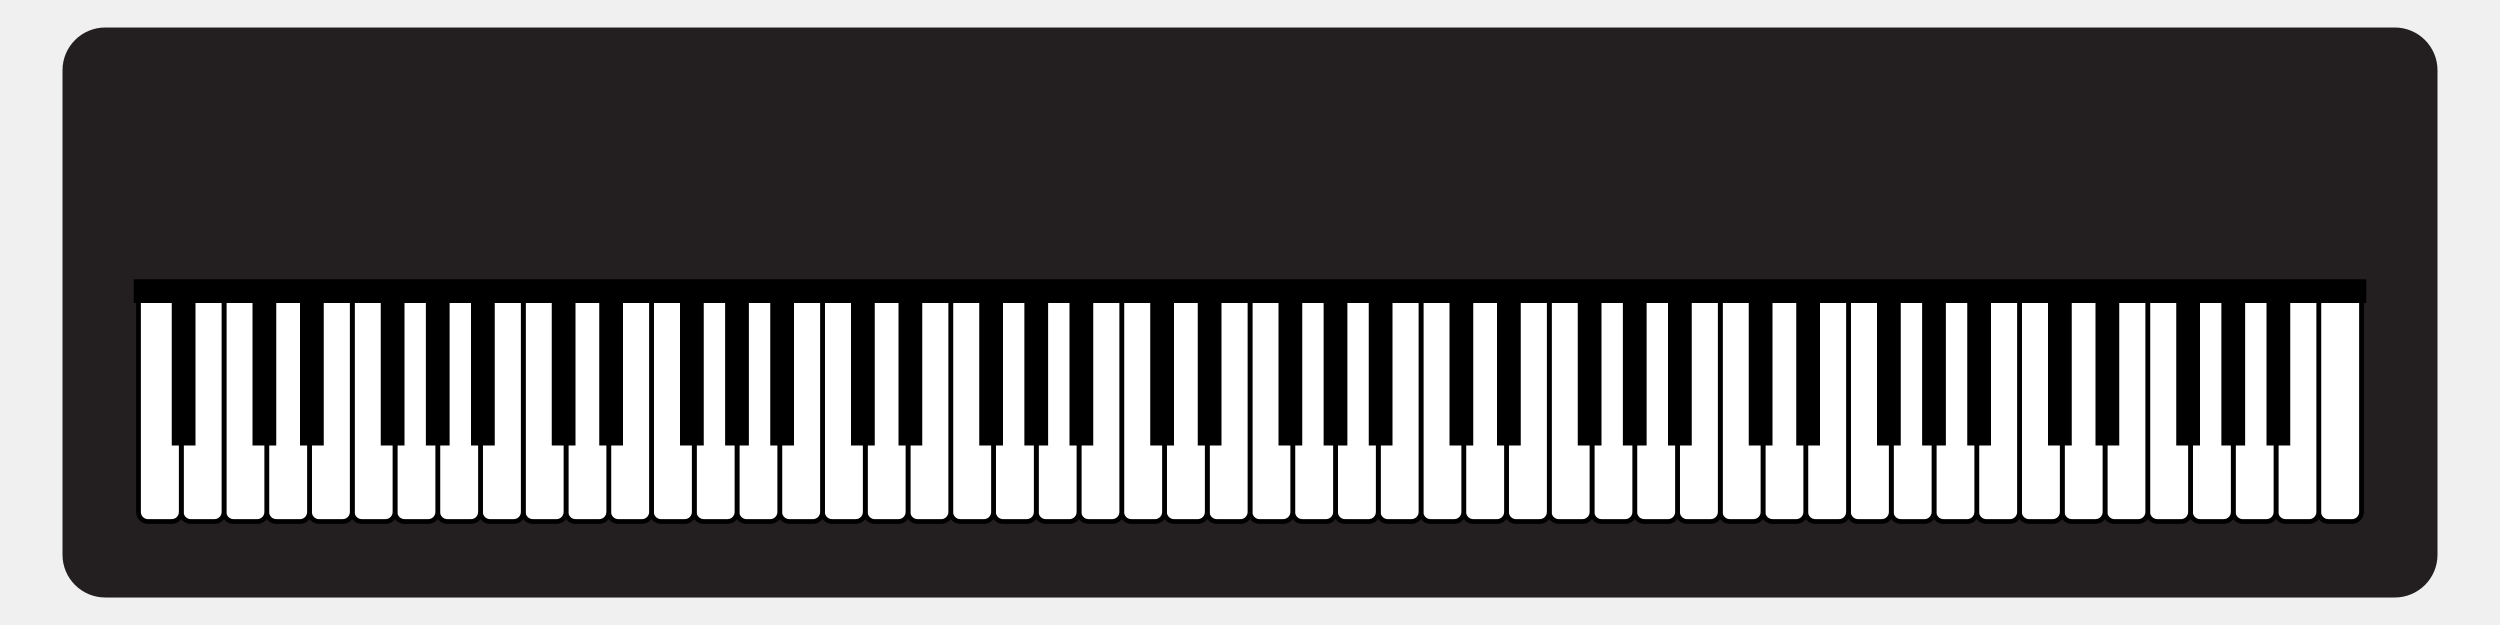
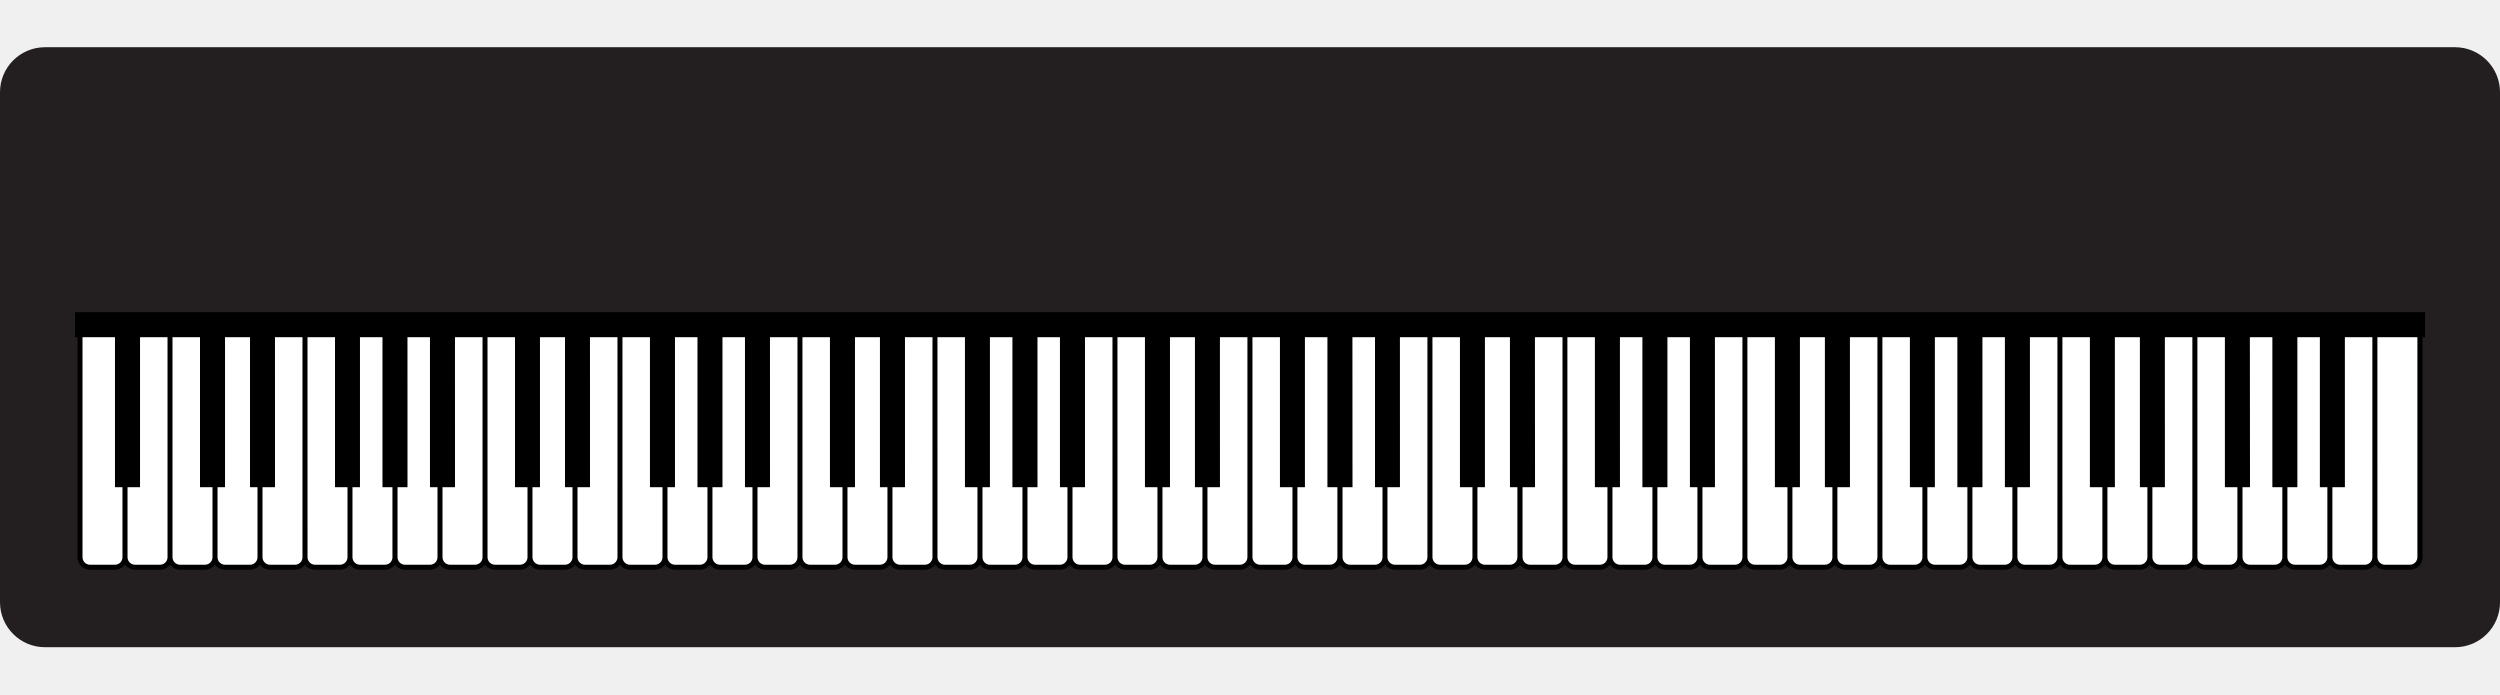
- <svg xmlns="http://www.w3.org/2000/svg" xml:space="preserve" width="100" height="25" version="1.0">
-   <path fill="#231f20" d="M2.5 22.19c0 .944.766 1.71 1.71 1.71h91.58a1.71 1.71 0 0 0 1.71-1.71V2.81a1.71 1.71 0 0 0-1.71-1.71H4.21A1.71 1.71 0 0 0 2.5 2.81Z" />
-   <path fill="#fff" d="M92.75 20.48c0 .209.171.38.38.38h.95c.209 0 .38-.171.38-.38v-8.74a.38.38 0 0 0-.38-.38h-.95a.38.38 0 0 0-.38.38z" />
-   <path fill="none" stroke="#000" stroke-width=".19" d="M92.75 20.48c0 .209.171.38.38.38h.95c.209 0 .38-.171.38-.38v-8.74a.38.38 0 0 0-.38-.38h-.95a.38.38 0 0 0-.38.38z" />
-   <path fill="#fff" d="M91.04 20.48c0 .209.171.38.38.38h.95c.209 0 .38-.171.38-.38v-8.74a.38.38 0 0 0-.38-.38h-.95a.38.38 0 0 0-.38.38z" />
-   <path fill="none" stroke="#000" stroke-width=".19" d="M91.04 20.48c0 .209.171.38.38.38h.95c.209 0 .38-.171.38-.38v-8.74a.38.38 0 0 0-.38-.38h-.95a.38.38 0 0 0-.38.38z" />
-   <path fill="#fff" d="M89.33 20.48c0 .209.171.38.38.38h.95c.209 0 .38-.171.38-.38v-8.74a.38.38 0 0 0-.38-.38h-.95a.38.38 0 0 0-.38.38z" />
-   <path fill="none" stroke="#000" stroke-width=".19" d="M89.33 20.48c0 .209.171.38.38.38h.95c.209 0 .38-.171.38-.38v-8.74a.38.38 0 0 0-.38-.38h-.95a.38.38 0 0 0-.38.38z" />
-   <path fill="#fff" d="M87.62 20.48c0 .209.171.38.38.38h.95c.209 0 .38-.171.38-.38v-8.74a.38.38 0 0 0-.38-.38H88a.38.38 0 0 0-.38.38z" />
-   <path fill="none" stroke="#000" stroke-width=".19" d="M87.62 20.48c0 .209.171.38.38.38h.95c.209 0 .38-.171.38-.38v-8.74a.38.38 0 0 0-.38-.38H88a.38.38 0 0 0-.38.38z" />
-   <path fill="#fff" d="M85.91 20.48c0 .209.171.38.38.38h.95c.209 0 .38-.171.38-.38v-8.74a.38.38 0 0 0-.38-.38h-.95a.38.38 0 0 0-.38.38z" />
-   <path fill="none" stroke="#000" stroke-width=".19" d="M85.91 20.48c0 .209.171.38.38.38h.95c.209 0 .38-.171.38-.38v-8.74a.38.38 0 0 0-.38-.38h-.95a.38.38 0 0 0-.38.38z" />
-   <path fill="#fff" d="M84.2 20.48c0 .209.171.38.38.38h.95c.209 0 .38-.171.38-.38v-8.74a.38.38 0 0 0-.38-.38h-.95a.38.38 0 0 0-.38.38z" />
-   <path fill="none" stroke="#000" stroke-width=".19" d="M84.2 20.48c0 .209.171.38.38.38h.95c.209 0 .38-.171.38-.38v-8.74a.38.38 0 0 0-.38-.38h-.95a.38.38 0 0 0-.38.38z" />
-   <path fill="#fff" d="M82.49 20.48c0 .209.171.38.38.38h.95c.209 0 .38-.171.38-.38v-8.74a.38.38 0 0 0-.38-.38h-.95a.38.38 0 0 0-.38.38z" />
-   <path fill="none" stroke="#000" stroke-width=".19" d="M82.49 20.48c0 .209.171.38.38.38h.95c.209 0 .38-.171.38-.38v-8.74a.38.38 0 0 0-.38-.38h-.95a.38.38 0 0 0-.38.38z" />
-   <path fill="#fff" d="M80.78 20.48c0 .209.171.38.38.38h.95c.209 0 .38-.171.38-.38v-8.74a.38.38 0 0 0-.38-.38h-.95a.38.38 0 0 0-.38.38z" />
-   <path fill="none" stroke="#000" stroke-width=".19" d="M80.78 20.48c0 .209.171.38.38.38h.95c.209 0 .38-.171.38-.38v-8.74a.38.38 0 0 0-.38-.38h-.95a.38.38 0 0 0-.38.38z" />
-   <path fill="#fff" d="M79.07 20.48c0 .209.171.38.38.38h.95c.209 0 .38-.171.38-.38v-8.74a.38.38 0 0 0-.38-.38h-.95a.38.38 0 0 0-.38.38z" />
-   <path fill="none" stroke="#000" stroke-width=".19" d="M79.07 20.48c0 .209.171.38.38.38h.95c.209 0 .38-.171.38-.38v-8.74a.38.38 0 0 0-.38-.38h-.95a.38.38 0 0 0-.38.38z" />
-   <path fill="#fff" d="M77.36 20.48c0 .209.171.38.38.38h.95c.209 0 .38-.171.38-.38v-8.74a.38.38 0 0 0-.38-.38h-.95a.38.38 0 0 0-.38.38z" />
-   <path fill="none" stroke="#000" stroke-width=".19" d="M77.36 20.48c0 .209.171.38.38.38h.95c.209 0 .38-.171.38-.38v-8.74a.38.38 0 0 0-.38-.38h-.95a.38.38 0 0 0-.38.38z" />
-   <path fill="#fff" d="M75.65 20.48c0 .209.171.38.38.38h.95c.209 0 .38-.171.38-.38v-8.74a.38.38 0 0 0-.38-.38h-.95a.38.38 0 0 0-.38.38z" />
-   <path fill="none" stroke="#000" stroke-width=".19" d="M75.65 20.48c0 .209.171.38.38.38h.95c.209 0 .38-.171.38-.38v-8.74a.38.38 0 0 0-.38-.38h-.95a.38.38 0 0 0-.38.38z" />
-   <path fill="#fff" d="M73.94 20.48c0 .209.171.38.38.38h.95c.209 0 .38-.171.38-.38v-8.74a.38.38 0 0 0-.38-.38h-.95a.38.38 0 0 0-.38.38z" />
-   <path fill="none" stroke="#000" stroke-width=".19" d="M73.94 20.48c0 .209.171.38.38.38h.95c.209 0 .38-.171.38-.38v-8.74a.38.38 0 0 0-.38-.38h-.95a.38.38 0 0 0-.38.38z" />
-   <path fill="#fff" d="M72.23 20.48c0 .209.171.38.38.38h.95c.209 0 .38-.171.38-.38v-8.74a.38.38 0 0 0-.38-.38h-.95a.38.38 0 0 0-.38.38z" />
-   <path fill="none" stroke="#000" stroke-width=".19" d="M72.23 20.48c0 .209.171.38.38.38h.95c.209 0 .38-.171.38-.38v-8.74a.38.38 0 0 0-.38-.38h-.95a.38.38 0 0 0-.38.38z" />
-   <path fill="#fff" d="M70.52 20.48c0 .209.171.38.38.38h.95c.209 0 .38-.171.38-.38v-8.74a.38.38 0 0 0-.38-.38h-.95a.38.38 0 0 0-.38.38z" />
-   <path fill="none" stroke="#000" stroke-width=".19" d="M70.52 20.48c0 .209.171.38.38.38h.95c.209 0 .38-.171.38-.38v-8.74a.38.38 0 0 0-.38-.38h-.95a.38.38 0 0 0-.38.38z" />
-   <path fill="#fff" d="M68.81 20.48c0 .209.171.38.38.38h.95c.209 0 .38-.171.38-.38v-8.74a.38.38 0 0 0-.38-.38h-.95a.38.38 0 0 0-.38.38z" />
-   <path fill="none" stroke="#000" stroke-width=".19" d="M68.81 20.48c0 .209.171.38.38.38h.95c.209 0 .38-.171.38-.38v-8.74a.38.38 0 0 0-.38-.38h-.95a.38.38 0 0 0-.38.38z" />
-   <path fill="#fff" d="M67.1 20.48c0 .209.171.38.38.38h.95c.209 0 .38-.171.38-.38v-8.74a.38.38 0 0 0-.38-.38h-.95a.38.38 0 0 0-.38.38z" />
-   <path fill="none" stroke="#000" stroke-width=".19" d="M67.1 20.48c0 .209.171.38.38.38h.95c.209 0 .38-.171.38-.38v-8.74a.38.38 0 0 0-.38-.38h-.95a.38.38 0 0 0-.38.38z" />
-   <path fill="#fff" d="M65.39 20.48c0 .209.171.38.38.38h.95c.209 0 .38-.171.38-.38v-8.74a.38.38 0 0 0-.38-.38h-.95a.38.38 0 0 0-.38.38z" />
-   <path fill="none" stroke="#000" stroke-width=".19" d="M65.39 20.48c0 .209.171.38.38.38h.95c.209 0 .38-.171.38-.38v-8.74a.38.38 0 0 0-.38-.38h-.95a.38.38 0 0 0-.38.38z" />
-   <path fill="#fff" d="M63.68 20.48c0 .209.171.38.38.38h.95c.209 0 .38-.171.38-.38v-8.74a.38.38 0 0 0-.38-.38h-.95a.38.38 0 0 0-.38.38z" />
-   <path fill="none" stroke="#000" stroke-width=".19" d="M63.68 20.48c0 .209.171.38.38.38h.95c.209 0 .38-.171.38-.38v-8.74a.38.38 0 0 0-.38-.38h-.95a.38.38 0 0 0-.38.38z" />
-   <path fill="#fff" d="M61.97 20.48c0 .209.171.38.38.38h.95c.209 0 .38-.171.38-.38v-8.74a.38.38 0 0 0-.38-.38h-.95a.38.38 0 0 0-.38.38z" />
-   <path fill="none" stroke="#000" stroke-width=".19" d="M61.97 20.48c0 .209.171.38.38.38h.95c.209 0 .38-.171.38-.38v-8.74a.38.38 0 0 0-.38-.38h-.95a.38.38 0 0 0-.38.38z" />
-   <path fill="#fff" d="M60.26 20.48c0 .209.171.38.38.38h.95c.209 0 .38-.171.38-.38v-8.74a.38.38 0 0 0-.38-.38h-.95a.38.38 0 0 0-.38.38z" />
-   <path fill="none" stroke="#000" stroke-width=".19" d="M60.26 20.48c0 .209.171.38.38.38h.95c.209 0 .38-.171.38-.38v-8.74a.38.38 0 0 0-.38-.38h-.95a.38.38 0 0 0-.38.38z" />
-   <path fill="#fff" d="M58.55 20.48c0 .209.171.38.38.38h.95c.209 0 .38-.171.38-.38v-8.74a.38.38 0 0 0-.38-.38h-.95a.38.38 0 0 0-.38.38z" />
-   <path fill="none" stroke="#000" stroke-width=".19" d="M58.55 20.48c0 .209.171.38.38.38h.95c.209 0 .38-.171.38-.38v-8.74a.38.38 0 0 0-.38-.38h-.95a.38.38 0 0 0-.38.38z" />
-   <path fill="#fff" d="M56.84 20.48c0 .209.171.38.38.38h.95c.209 0 .38-.171.38-.38v-8.74a.38.38 0 0 0-.38-.38h-.95a.38.38 0 0 0-.38.38z" />
-   <path fill="none" stroke="#000" stroke-width=".19" d="M56.84 20.48c0 .209.171.38.38.38h.95c.209 0 .38-.171.38-.38v-8.74a.38.38 0 0 0-.38-.38h-.95a.38.38 0 0 0-.38.38z" />
-   <path fill="#fff" d="M55.13 20.48c0 .209.171.38.38.38h.95c.209 0 .38-.171.38-.38v-8.74a.38.38 0 0 0-.38-.38h-.95a.38.38 0 0 0-.38.38z" />
-   <path fill="none" stroke="#000" stroke-width=".19" d="M55.13 20.48c0 .209.171.38.38.38h.95c.209 0 .38-.171.38-.38v-8.74a.38.38 0 0 0-.38-.38h-.95a.38.38 0 0 0-.38.38z" />
-   <path fill="#fff" d="M53.42 20.48c0 .209.171.38.38.38h.95c.209 0 .38-.171.38-.38v-8.74a.38.38 0 0 0-.38-.38h-.95a.38.38 0 0 0-.38.38z" />
-   <path fill="none" stroke="#000" stroke-width=".19" d="M53.42 20.48c0 .209.171.38.38.38h.95c.209 0 .38-.171.38-.38v-8.74a.38.38 0 0 0-.38-.38h-.95a.38.38 0 0 0-.38.38z" />
-   <path fill="#fff" d="M51.71 20.48c0 .209.171.38.38.38h.95c.209 0 .38-.171.38-.38v-8.74a.38.38 0 0 0-.38-.38h-.95a.38.38 0 0 0-.38.38z" />
-   <path fill="none" stroke="#000" stroke-width=".19" d="M51.71 20.48c0 .209.171.38.38.38h.95c.209 0 .38-.171.38-.38v-8.74a.38.38 0 0 0-.38-.38h-.95a.38.38 0 0 0-.38.38z" />
-   <path fill="#fff" d="M50 20.48c0 .209.171.38.38.38h.95c.209 0 .38-.171.38-.38v-8.74a.38.38 0 0 0-.38-.38h-.95a.38.38 0 0 0-.38.38z" />
-   <path fill="none" stroke="#000" stroke-width=".19" d="M50 20.48c0 .209.171.38.38.38h.95c.209 0 .38-.171.38-.38v-8.74a.38.38 0 0 0-.38-.38h-.95a.38.38 0 0 0-.38.38z" />
-   <path fill="#fff" d="M48.29 20.48c0 .209.171.38.38.38h.95c.209 0 .38-.171.38-.38v-8.74a.38.38 0 0 0-.38-.38h-.95a.38.38 0 0 0-.38.38z" />
-   <path fill="none" stroke="#000" stroke-width=".19" d="M48.29 20.48c0 .209.171.38.38.38h.95c.209 0 .38-.171.38-.38v-8.74a.38.38 0 0 0-.38-.38h-.95a.38.38 0 0 0-.38.38z" />
-   <path fill="#fff" d="M46.58 20.48c0 .209.171.38.38.38h.95c.209 0 .38-.171.38-.38v-8.74a.38.38 0 0 0-.38-.38h-.95a.38.38 0 0 0-.38.38z" />
-   <path fill="none" stroke="#000" stroke-width=".19" d="M46.58 20.48c0 .209.171.38.38.38h.95c.209 0 .38-.171.38-.38v-8.74a.38.38 0 0 0-.38-.38h-.95a.38.38 0 0 0-.38.38z" />
-   <path fill="#fff" d="M44.87 20.48c0 .209.171.38.38.38h.95c.209 0 .38-.171.38-.38v-8.74a.38.38 0 0 0-.38-.38h-.95a.38.38 0 0 0-.38.38z" />
-   <path fill="none" stroke="#000" stroke-width=".19" d="M44.87 20.48c0 .209.171.38.38.38h.95c.209 0 .38-.171.38-.38v-8.74a.38.38 0 0 0-.38-.38h-.95a.38.38 0 0 0-.38.38z" />
-   <path fill="#fff" d="M43.16 20.48c0 .209.171.38.38.38h.95c.209 0 .38-.171.38-.38v-8.74a.38.38 0 0 0-.38-.38h-.95a.38.38 0 0 0-.38.38z" />
-   <path fill="none" stroke="#000" stroke-width=".19" d="M43.16 20.48c0 .209.171.38.38.38h.95c.209 0 .38-.171.38-.38v-8.74a.38.38 0 0 0-.38-.38h-.95a.38.38 0 0 0-.38.38z" />
-   <path fill="#fff" d="M41.45 20.48c0 .209.171.38.38.38h.95c.209 0 .38-.171.38-.38v-8.74a.38.38 0 0 0-.38-.38h-.95a.38.38 0 0 0-.38.38z" />
-   <path fill="none" stroke="#000" stroke-width=".19" d="M41.45 20.48c0 .209.171.38.38.38h.95c.209 0 .38-.171.38-.38v-8.74a.38.38 0 0 0-.38-.38h-.95a.38.38 0 0 0-.38.38z" />
-   <path fill="#fff" d="M39.74 20.48c0 .209.171.38.38.38h.95c.209 0 .38-.171.38-.38v-8.74a.38.38 0 0 0-.38-.38h-.95a.38.38 0 0 0-.38.38z" />
-   <path fill="none" stroke="#000" stroke-width=".19" d="M39.74 20.48c0 .209.171.38.38.38h.95c.209 0 .38-.171.38-.38v-8.74a.38.38 0 0 0-.38-.38h-.95a.38.38 0 0 0-.38.38z" />
-   <path fill="#fff" d="M38.03 20.48c0 .209.171.38.38.38h.95c.209 0 .38-.171.38-.38v-8.74a.38.38 0 0 0-.38-.38h-.95a.38.38 0 0 0-.38.38z" />
-   <path fill="none" stroke="#000" stroke-width=".19" d="M38.03 20.48c0 .209.171.38.38.38h.95c.209 0 .38-.171.38-.38v-8.74a.38.38 0 0 0-.38-.38h-.95a.38.38 0 0 0-.38.38z" />
-   <path fill="#fff" d="M36.32 20.48c0 .209.171.38.38.38h.95c.209 0 .38-.171.38-.38v-8.74a.38.38 0 0 0-.38-.38h-.95a.38.38 0 0 0-.38.38z" />
-   <path fill="none" stroke="#000" stroke-width=".19" d="M36.32 20.48c0 .209.171.38.38.38h.95c.209 0 .38-.171.38-.38v-8.74a.38.38 0 0 0-.38-.38h-.95a.38.38 0 0 0-.38.38z" />
-   <path fill="#fff" d="M34.61 20.48c0 .209.171.38.38.38h.95c.209 0 .38-.171.38-.38v-8.74a.38.38 0 0 0-.38-.38h-.95a.38.38 0 0 0-.38.38z" />
-   <path fill="none" stroke="#000" stroke-width=".19" d="M34.61 20.48c0 .209.171.38.38.38h.95c.209 0 .38-.171.38-.38v-8.74a.38.38 0 0 0-.38-.38h-.95a.38.38 0 0 0-.38.38z" />
-   <path fill="#fff" d="M32.9 20.48c0 .209.171.38.38.38h.95c.209 0 .38-.171.38-.38v-8.74a.38.38 0 0 0-.38-.38h-.95a.38.38 0 0 0-.38.38z" />
-   <path fill="none" stroke="#000" stroke-width=".19" d="M32.9 20.48c0 .209.171.38.38.38h.95c.209 0 .38-.171.38-.38v-8.74a.38.38 0 0 0-.38-.38h-.95a.38.38 0 0 0-.38.38z" />
-   <path fill="#fff" d="M31.19 20.48c0 .209.171.38.38.38h.95c.209 0 .38-.171.38-.38v-8.74a.38.38 0 0 0-.38-.38h-.95a.38.38 0 0 0-.38.38z" />
-   <path fill="none" stroke="#000" stroke-width=".19" d="M31.19 20.48c0 .209.171.38.38.38h.95c.209 0 .38-.171.38-.38v-8.74a.38.38 0 0 0-.38-.38h-.95a.38.38 0 0 0-.38.38z" />
-   <path fill="#fff" d="M29.48 20.48c0 .209.171.38.38.38h.95c.209 0 .38-.171.38-.38v-8.74a.38.38 0 0 0-.38-.38h-.95a.38.38 0 0 0-.38.38z" />
-   <path fill="none" stroke="#000" stroke-width=".19" d="M29.48 20.48c0 .209.171.38.38.38h.95c.209 0 .38-.171.38-.38v-8.74a.38.38 0 0 0-.38-.38h-.95a.38.38 0 0 0-.38.38z" />
-   <path fill="#fff" d="M27.77 20.48c0 .209.171.38.38.38h.95c.209 0 .38-.171.38-.38v-8.74a.38.38 0 0 0-.38-.38h-.95a.38.38 0 0 0-.38.38z" />
-   <path fill="none" stroke="#000" stroke-width=".19" d="M27.77 20.48c0 .209.171.38.38.38h.95c.209 0 .38-.171.38-.38v-8.74a.38.38 0 0 0-.38-.38h-.95a.38.38 0 0 0-.38.38z" />
-   <path fill="#fff" d="M26.06 20.48c0 .209.171.38.38.38h.95c.209 0 .38-.171.38-.38v-8.74a.38.38 0 0 0-.38-.38h-.95a.38.38 0 0 0-.38.38z" />
-   <path fill="none" stroke="#000" stroke-width=".19" d="M26.06 20.48c0 .209.171.38.38.38h.95c.209 0 .38-.171.38-.38v-8.74a.38.38 0 0 0-.38-.38h-.95a.38.38 0 0 0-.38.38z" />
-   <path fill="#fff" d="M24.35 20.48c0 .209.171.38.38.38h.95c.209 0 .38-.171.38-.38v-8.74a.38.38 0 0 0-.38-.38h-.95a.38.38 0 0 0-.38.38z" />
-   <path fill="none" stroke="#000" stroke-width=".19" d="M24.35 20.48c0 .209.171.38.38.38h.95c.209 0 .38-.171.38-.38v-8.74a.38.38 0 0 0-.38-.38h-.95a.38.38 0 0 0-.38.38z" />
-   <path fill="#fff" d="M22.64 20.48c0 .209.171.38.38.38h.95c.209 0 .38-.171.38-.38v-8.74a.38.38 0 0 0-.38-.38h-.95a.38.38 0 0 0-.38.38z" />
-   <path fill="none" stroke="#000" stroke-width=".19" d="M22.64 20.48c0 .209.171.38.38.38h.95c.209 0 .38-.171.38-.38v-8.74a.38.38 0 0 0-.38-.38h-.95a.38.38 0 0 0-.38.38z" />
-   <path fill="#fff" d="M20.93 20.48c0 .209.17.38.38.38h.95c.209 0 .38-.171.38-.38v-8.74a.38.38 0 0 0-.38-.38h-.95a.38.38 0 0 0-.38.38z" />
-   <path fill="none" stroke="#000" stroke-width=".19" d="M20.93 20.48c0 .209.17.38.38.38h.95c.209 0 .38-.171.38-.38v-8.74a.38.38 0 0 0-.38-.38h-.95a.38.38 0 0 0-.38.38z" />
-   <path fill="#fff" d="M19.22 20.48c0 .209.17.38.38.38h.95a.38.38 0 0 0 .38-.38v-8.74a.38.38 0 0 0-.38-.38h-.95a.38.38 0 0 0-.38.38z" />
-   <path fill="none" stroke="#000" stroke-width=".19" d="M19.22 20.48c0 .209.17.38.38.38h.95a.38.38 0 0 0 .38-.38v-8.74a.38.38 0 0 0-.38-.38h-.95a.38.38 0 0 0-.38.38z" />
-   <path fill="#fff" d="M17.51 20.48c0 .209.17.38.38.38h.95a.38.38 0 0 0 .38-.38v-8.74a.38.38 0 0 0-.38-.38h-.95a.38.38 0 0 0-.38.38z" />
-   <path fill="none" stroke="#000" stroke-width=".19" d="M17.51 20.48c0 .209.17.38.38.38h.95a.38.38 0 0 0 .38-.38v-8.74a.38.38 0 0 0-.38-.38h-.95a.38.38 0 0 0-.38.38z" />
-   <path fill="#fff" d="M15.8 20.48c0 .209.17.38.38.38h.95a.38.38 0 0 0 .38-.38v-8.74a.38.38 0 0 0-.38-.38h-.95a.38.38 0 0 0-.38.38z" />
-   <path fill="none" stroke="#000" stroke-width=".19" d="M15.8 20.48c0 .209.17.38.38.38h.95a.38.38 0 0 0 .38-.38v-8.74a.38.38 0 0 0-.38-.38h-.95a.38.38 0 0 0-.38.38z" />
-   <path fill="#fff" d="M14.09 20.48c0 .209.17.38.38.38h.95a.38.38 0 0 0 .38-.38v-8.74a.38.38 0 0 0-.38-.38h-.95a.38.38 0 0 0-.38.38z" />
-   <path fill="none" stroke="#000" stroke-width=".19" d="M14.09 20.48c0 .209.17.38.38.38h.95a.38.38 0 0 0 .38-.38v-8.74a.38.38 0 0 0-.38-.38h-.95a.38.38 0 0 0-.38.38z" />
-   <path fill="#fff" d="M12.38 20.48c0 .209.17.38.38.38h.95a.38.38 0 0 0 .38-.38v-8.74a.38.38 0 0 0-.38-.38h-.95a.38.38 0 0 0-.38.38z" />
-   <path fill="none" stroke="#000" stroke-width=".19" d="M12.38 20.48c0 .209.17.38.38.38h.95a.38.38 0 0 0 .38-.38v-8.74a.38.38 0 0 0-.38-.38h-.95a.38.38 0 0 0-.38.38z" />
-   <path fill="#fff" d="M10.67 20.48c0 .209.17.38.38.38H12a.38.38 0 0 0 .38-.38v-8.74a.38.38 0 0 0-.38-.38h-.95a.38.38 0 0 0-.38.38z" />
-   <path fill="none" stroke="#000" stroke-width=".19" d="M10.67 20.48c0 .209.17.38.38.38H12a.38.38 0 0 0 .38-.38v-8.74a.38.38 0 0 0-.38-.38h-.95a.38.38 0 0 0-.38.38z" />
-   <path fill="#fff" d="M8.96 20.48c0 .209.17.38.38.38h.95a.38.38 0 0 0 .38-.38v-8.74a.38.38 0 0 0-.38-.38h-.95a.38.38 0 0 0-.38.38z" />
-   <path fill="none" stroke="#000" stroke-width=".19" d="M8.96 20.48c0 .209.17.38.38.38h.95a.38.38 0 0 0 .38-.38v-8.74a.38.38 0 0 0-.38-.38h-.95a.38.38 0 0 0-.38.38z" />
-   <path fill="#fff" d="M7.25 20.48c0 .209.17.38.38.38h.95a.38.38 0 0 0 .38-.38v-8.74a.38.38 0 0 0-.38-.38h-.95a.38.38 0 0 0-.38.38z" />
-   <path fill="none" stroke="#000" stroke-width=".19" d="M7.25 20.48c0 .209.17.38.38.38h.95a.38.38 0 0 0 .38-.38v-8.74a.38.38 0 0 0-.38-.38h-.95a.38.38 0 0 0-.38.38z" />
-   <path fill="#fff" d="M5.54 20.48c0 .209.17.38.38.38h.95a.38.38 0 0 0 .38-.38v-8.74a.38.38 0 0 0-.38-.38h-.95a.38.38 0 0 0-.38.38z" />
-   <path fill="none" stroke="#000" stroke-width=".19" d="M5.54 20.48c0 .209.17.38.38.38h.95a.38.38 0 0 0 .38-.38v-8.74a.38.38 0 0 0-.38-.38h-.95a.38.38 0 0 0-.38.38z" />
-   <path d="M5.35 11.17h89.3v.95H5.35zm1.52.95h.95v5.7h-.95zm75.05 0h.95v5.7h-.95zm-11.97 0h.95v5.7h-.95zm-11.97 0h.95v5.7h-.95zm-11.97 0h.95v5.7h-.95zm-11.97 0h.95v5.7h-.95zm-11.97 0h.95v5.7h-.95zm-11.97 0h.95v5.7h-.95zm73.72 0h.95v5.7h-.95zm-11.97 0h.95v5.7h-.95zm-11.97 0h.95v5.7h-.95zm-11.97 0h.95v5.7h-.95zm-11.97 0h.95v5.7h-.95zm-11.97 0h.95v5.7h-.95zm-11.97 0h.95v5.7H12zm75.05 0H88v5.7h-.95zm-11.97 0h.95v5.7h-.95zm-11.97 0h.95v5.7h-.95zm-11.97 0h.95v5.7h-.95zm-11.97 0h.95v5.7h-.95zm-11.97 0h.95v5.7h-.95zm-11.97 0h.95v5.7h-.95zm73.625 0h.95v5.7h-.95zm-11.97 0h.95v5.7h-.95zm-11.97 0h.95v5.7h-.95zm-11.97 0h.95v5.7h-.95zm-11.97 0h.95v5.7h-.95zm-11.97 0h.95v5.7h-.95zm-11.97 0h.95v5.7h-.95zm73.625 0h.95v5.7h-.95zm-11.97 0h.95v5.7h-.95zm-11.97 0h.95v5.7h-.95zm-11.97 0h.95v5.7h-.95zm-11.97 0h.95v5.7h-.95zm-11.97 0h.95v5.7h-.95zm-11.97 0h.95v5.7h-.95z" />
+ <svg xmlns="http://www.w3.org/2000/svg" xml:space="preserve" width="180" height="50" version="1.0" id="svg106">
+   <defs id="defs106" />
+   <g id="g107" transform="matrix(1.894737,0,0,1.894737,-4.73684,1.31579)">
+     <path fill="#231f20" d="m 2.5,22.19 c 0,0.944 0.766,1.71 1.71,1.71 H 95.79 A 1.71,1.71 0 0 0 97.5,22.19 V 2.81 A 1.71,1.71 0 0 0 95.79,1.1 H 4.21 A 1.71,1.71 0 0 0 2.5,2.81 Z" id="path1" style="display:inline" />
+     <path id="path2" style="display:inline;fill:#ffffff" d="M 5.92,11.359 C 5.709,11.359 5.539,11.53 5.539,11.74 v 8.74 c 0,0.209 0.171,0.379 0.381,0.379 h 0.949 c 0.21,4.75e-4 0.38,-0.169 0.381,-0.379 0,0.209 0.171,0.379 0.381,0.379 h 0.949 c 0.21,4.75e-4 0.38,-0.169 0.381,-0.379 0,0.209 0.169,0.379 0.379,0.379 h 0.949 c 0.21,4.76e-4 0.38,-0.169 0.381,-0.379 0,0.209 0.171,0.379 0.381,0.379 H 12 c 0.21,4.75e-4 0.38,-0.169 0.381,-0.379 0,0.209 0.169,0.379 0.379,0.379 h 0.951 c 0.209,-6.01e-4 0.378,-0.17 0.379,-0.379 0,0.209 0.171,0.379 0.381,0.379 h 0.949 c 0.21,4.75e-4 0.38,-0.169 0.381,-0.379 0,0.209 0.169,0.379 0.379,0.379 h 0.951 c 0.209,-6e-4 0.378,-0.17 0.379,-0.379 0,0.209 0.171,0.379 0.381,0.379 h 0.949 c 0.21,4.75e-4 0.38,-0.169 0.381,-0.379 0,0.209 0.169,0.379 0.379,0.379 h 0.951 c 0.209,-6e-4 0.378,-0.17 0.379,-0.379 0,0.209 0.171,0.379 0.381,0.379 h 0.949 c 0.209,0 0.381,-0.17 0.381,-0.379 0,0.209 0.17,0.379 0.379,0.379 h 0.951 c 0.209,0 0.379,-0.17 0.379,-0.379 0,0.209 0.172,0.379 0.381,0.379 h 0.949 c 0.209,0 0.381,-0.17 0.381,-0.379 0,0.209 0.17,0.379 0.379,0.379 h 0.951 c 0.209,0 0.379,-0.17 0.379,-0.379 0,0.209 0.172,0.379 0.381,0.379 h 0.949 c 0.209,0 0.381,-0.17 0.381,-0.379 0,0.209 0.17,0.379 0.379,0.379 h 0.951 c 0.209,0 0.379,-0.17 0.379,-0.379 0,0.209 0.172,0.379 0.381,0.379 h 0.949 c 0.209,0 0.381,-0.17 0.381,-0.379 0,0.209 0.17,0.379 0.379,0.379 h 0.951 c 0.209,0 0.379,-0.17 0.379,-0.379 0,0.209 0.172,0.379 0.381,0.379 h 0.949 c 0.209,0 0.381,-0.17 0.381,-0.379 0,0.209 0.17,0.379 0.379,0.379 h 0.951 c 0.209,0 0.379,-0.17 0.379,-0.379 0,0.209 0.172,0.379 0.381,0.379 h 0.949 c 0.209,0 0.381,-0.17 0.381,-0.379 0,0.209 0.17,0.379 0.379,0.379 h 0.951 c 0.209,0 0.379,-0.17 0.379,-0.379 0,0.209 0.172,0.379 0.381,0.379 h 0.949 c 0.209,0 0.381,-0.17 0.381,-0.379 0,0.209 0.17,0.379 0.379,0.379 h 0.951 c 0.209,0 0.379,-0.17 0.379,-0.379 0,0.209 0.172,0.379 0.381,0.379 h 0.949 c 0.209,0 0.381,-0.17 0.381,-0.379 0,0.209 0.172,0.379 0.381,0.379 h 0.949 c 0.209,0 0.379,-0.17 0.379,-0.379 0,0.209 0.172,0.379 0.381,0.379 h 0.949 C 49.828,20.859 50,20.689 50,20.48 c 0,0.209 0.172,0.379 0.381,0.379 h 0.949 c 0.209,0 0.381,-0.17 0.381,-0.379 0,0.209 0.17,0.379 0.379,0.379 h 0.949 c 0.209,0 0.381,-0.17 0.381,-0.379 0,0.209 0.172,0.379 0.381,0.379 H 54.75 c 0.209,0 0.381,-0.17 0.381,-0.379 0,0.209 0.17,0.379 0.379,0.379 h 0.951 c 0.209,0 0.379,-0.17 0.379,-0.379 0,0.209 0.172,0.379 0.381,0.379 h 0.949 c 0.209,0 0.381,-0.17 0.381,-0.379 0,0.209 0.17,0.379 0.379,0.379 h 0.951 c 0.209,0 0.379,-0.17 0.379,-0.379 0,0.209 0.172,0.379 0.381,0.379 h 0.949 c 0.209,0 0.381,-0.17 0.381,-0.379 0,0.209 0.17,0.379 0.379,0.379 h 0.951 c 0.209,0 0.379,-0.17 0.379,-0.379 0,0.209 0.172,0.379 0.381,0.379 h 0.949 c 0.209,0 0.381,-0.17 0.381,-0.379 0,0.209 0.17,0.379 0.379,0.379 h 0.951 c 0.209,0 0.379,-0.17 0.379,-0.379 0,0.209 0.172,0.379 0.381,0.379 h 0.949 c 0.209,0 0.381,-0.17 0.381,-0.379 0,0.209 0.17,0.379 0.379,0.379 h 0.951 c 0.209,0 0.379,-0.17 0.379,-0.379 0,0.209 0.172,0.379 0.381,0.379 h 0.949 c 0.209,0 0.381,-0.17 0.381,-0.379 0,0.209 0.17,0.379 0.379,0.379 h 0.951 c 0.209,0 0.379,-0.17 0.379,-0.379 0,0.209 0.172,0.379 0.381,0.379 h 0.949 c 0.209,0 0.381,-0.17 0.381,-0.379 0,0.209 0.17,0.379 0.379,0.379 h 0.951 c 0.209,0 0.379,-0.17 0.379,-0.379 0,0.209 0.172,0.379 0.381,0.379 h 0.949 c 0.209,0 0.381,-0.17 0.381,-0.379 0,0.209 0.17,0.379 0.379,0.379 h 0.951 c 0.209,0 0.379,-0.17 0.379,-0.379 0,0.209 0.172,0.379 0.381,0.379 h 0.949 c 0.209,0 0.381,-0.17 0.381,-0.379 0,0.209 0.17,0.379 0.379,0.379 h 0.951 c 0.209,0 0.379,-0.17 0.379,-0.379 0,0.209 0.172,0.379 0.381,0.379 h 0.949 c 0.209,0 0.381,-0.17 0.381,-0.379 0,0.209 0.17,0.379 0.379,0.379 h 0.951 c 0.209,0 0.379,-0.17 0.379,-0.379 0,0.209 0.172,0.379 0.381,0.379 h 0.949 c 0.209,0 0.381,-0.17 0.381,-0.379 0,0.209 0.172,0.379 0.381,0.379 h 0.949 c 0.209,0 0.379,-0.17 0.379,-0.379 0,0.209 0.172,0.379 0.381,0.379 h 0.949 c 0.209,0 0.381,-0.17 0.381,-0.379 0,0.209 0.172,0.379 0.381,0.379 h 0.949 c 0.209,0 0.381,-0.17 0.381,-0.379 v -8.74 c 4.76e-4,-0.211 -0.17,-0.381 -0.381,-0.381 z" />
+     <path id="path3" style="color:#000000;display:inline;fill:#000000;-inkscape-stroke:none" d="m 5.35,11.17 v 0.949 h 0.096 v 8.361 c 0,0.261 0.213,0.475 0.475,0.475 h 0.949 c 0.156,0 0.294,-0.077 0.381,-0.193 0.087,0.117 0.225,0.193 0.381,0.193 H 8.58 c 0.156,0 0.294,-0.076 0.381,-0.193 0.087,0.117 0.223,0.193 0.379,0.193 h 0.949 c 0.156,0 0.294,-0.077 0.381,-0.193 0.087,0.117 0.225,0.193 0.381,0.193 H 12 c 0.156,0 0.292,-0.077 0.379,-0.193 0.087,0.117 0.224,0.193 0.381,0.193 h 0.951 c 0.155,0 0.292,-0.075 0.379,-0.191 0.087,0.116 0.225,0.191 0.381,0.191 h 0.949 c 0.156,0 0.294,-0.076 0.381,-0.193 0.087,0.117 0.223,0.193 0.379,0.193 h 0.951 c 0.155,0 0.292,-0.075 0.379,-0.191 0.087,0.116 0.225,0.191 0.381,0.191 h 0.949 c 0.156,0 0.292,-0.077 0.379,-0.193 0.087,0.117 0.224,0.193 0.381,0.193 h 0.951 c 0.156,0 0.292,-0.077 0.379,-0.193 0.087,0.117 0.224,0.193 0.381,0.193 h 0.949 c 0.156,0 0.294,-0.076 0.381,-0.193 0.087,0.117 0.223,0.193 0.379,0.193 h 0.951 c 0.156,0 0.294,-0.076 0.381,-0.193 0.087,0.117 0.223,0.193 0.379,0.193 h 0.949 c 0.156,0 0.292,-0.077 0.379,-0.193 0.087,0.117 0.225,0.193 0.381,0.193 h 0.951 c 0.156,0 0.292,-0.077 0.379,-0.193 0.087,0.117 0.225,0.193 0.381,0.193 h 0.949 c 0.156,0 0.294,-0.076 0.381,-0.193 0.087,0.117 0.223,0.193 0.379,0.193 h 0.951 c 0.156,0 0.294,-0.076 0.381,-0.193 0.087,0.117 0.223,0.193 0.379,0.193 h 0.949 c 0.156,0 0.292,-0.077 0.379,-0.193 0.087,0.117 0.225,0.193 0.381,0.193 h 0.951 c 0.156,0 0.292,-0.077 0.379,-0.193 0.087,0.117 0.225,0.193 0.381,0.193 h 0.949 c 0.156,0 0.294,-0.076 0.381,-0.193 0.087,0.117 0.223,0.193 0.379,0.193 h 0.951 c 0.156,0 0.294,-0.076 0.381,-0.193 0.087,0.117 0.223,0.193 0.379,0.193 h 0.949 c 0.155,0 0.294,-0.075 0.381,-0.191 0.087,0.116 0.224,0.191 0.379,0.191 h 0.951 c 0.156,0 0.292,-0.077 0.379,-0.193 0.087,0.117 0.225,0.193 0.381,0.193 h 0.949 c 0.155,0 0.294,-0.075 0.381,-0.191 0.087,0.116 0.224,0.191 0.379,0.191 h 0.951 c 0.156,0 0.294,-0.076 0.381,-0.193 0.087,0.117 0.223,0.193 0.379,0.193 h 0.949 c 0.156,0 0.294,-0.077 0.381,-0.193 0.087,0.117 0.225,0.193 0.381,0.193 h 0.949 c 0.156,0 0.292,-0.077 0.379,-0.193 0.087,0.117 0.225,0.193 0.381,0.193 h 0.949 c 0.156,0 0.294,-0.077 0.381,-0.193 0.087,0.117 0.225,0.193 0.381,0.193 h 0.949 c 0.156,0 0.294,-0.076 0.381,-0.193 0.087,0.117 0.223,0.193 0.379,0.193 h 0.949 c 0.156,0 0.294,-0.077 0.381,-0.193 0.087,0.117 0.225,0.193 0.381,0.193 H 54.75 c 0.156,0 0.292,-0.077 0.379,-0.193 0.087,0.117 0.225,0.193 0.381,0.193 h 0.951 c 0.155,0 0.292,-0.075 0.379,-0.191 0.087,0.116 0.226,0.191 0.381,0.191 h 0.949 c 0.156,0 0.294,-0.076 0.381,-0.193 0.087,0.117 0.223,0.193 0.379,0.193 h 0.951 c 0.155,0 0.292,-0.075 0.379,-0.191 0.087,0.116 0.226,0.191 0.381,0.191 h 0.949 c 0.156,0 0.292,-0.077 0.379,-0.193 0.087,0.117 0.225,0.193 0.381,0.193 h 0.951 c 0.156,0 0.292,-0.077 0.379,-0.193 0.087,0.117 0.225,0.193 0.381,0.193 h 0.949 c 0.156,0 0.294,-0.076 0.381,-0.193 0.087,0.117 0.223,0.193 0.379,0.193 h 0.951 c 0.156,0 0.294,-0.076 0.381,-0.193 0.087,0.117 0.223,0.193 0.379,0.193 h 0.949 c 0.156,0 0.292,-0.077 0.379,-0.193 0.087,0.117 0.225,0.193 0.381,0.193 h 0.951 c 0.156,0 0.292,-0.077 0.379,-0.193 0.087,0.117 0.225,0.193 0.381,0.193 h 0.949 c 0.156,0 0.294,-0.076 0.381,-0.193 0.087,0.117 0.223,0.193 0.379,0.193 h 0.951 c 0.156,0 0.294,-0.076 0.381,-0.193 0.087,0.117 0.223,0.193 0.379,0.193 h 0.949 c 0.156,0 0.292,-0.077 0.379,-0.193 0.087,0.117 0.225,0.193 0.381,0.193 h 0.951 c 0.156,0 0.292,-0.077 0.379,-0.193 0.087,0.117 0.225,0.193 0.381,0.193 h 0.949 c 0.156,0 0.294,-0.076 0.381,-0.193 0.087,0.117 0.223,0.193 0.379,0.193 h 0.951 c 0.156,0 0.294,-0.076 0.381,-0.193 0.087,0.117 0.223,0.193 0.379,0.193 h 0.949 c 0.155,0 0.294,-0.075 0.381,-0.191 0.087,0.116 0.224,0.191 0.379,0.191 h 0.951 c 0.156,0 0.292,-0.077 0.379,-0.193 0.087,0.117 0.225,0.193 0.381,0.193 h 0.949 c 0.155,0 0.294,-0.075 0.381,-0.191 0.087,0.116 0.224,0.191 0.379,0.191 h 0.951 c 0.156,0 0.294,-0.076 0.381,-0.193 0.087,0.117 0.223,0.193 0.379,0.193 h 0.949 c 0.156,0 0.294,-0.077 0.381,-0.193 0.087,0.117 0.225,0.193 0.381,0.193 h 0.949 c 0.156,0 0.292,-0.077 0.379,-0.193 0.087,0.117 0.225,0.193 0.381,0.193 h 0.949 c 0.156,0 0.294,-0.077 0.381,-0.193 0.087,0.117 0.225,0.193 0.381,0.193 h 0.949 c 0.261,0 0.475,-0.214 0.475,-0.475 v -8.361 h 0.096 v -0.949 z m 0.285,0.949 h 1.234 v 5.701 h 0.285 v 2.66 c 0,0.159 -0.127,0.285 -0.285,0.285 H 5.92 c -0.158,0 -0.285,-0.128 -0.285,-0.285 z m 2.186,0 h 1.045 v 8.361 c 0,0.159 -0.127,0.285 -0.285,0.285 H 7.631 c -0.158,0 -0.285,-0.128 -0.285,-0.285 v -2.66 h 0.475 z m 1.234,0 h 1.045 v 5.701 h 0.475 v 2.66 c 0,0.159 -0.127,0.285 -0.285,0.285 H 9.34 c -0.158,0 -0.285,-0.128 -0.285,-0.285 z m 1.996,0 H 12 v 5.701 h 0.285 v 2.66 c 0,0.159 -0.127,0.285 -0.285,0.285 h -0.949 c -0.158,0 -0.285,-0.128 -0.285,-0.285 v -2.66 h 0.285 z m 1.898,0 h 1.045 v 8.361 c 0,0.159 -0.125,0.285 -0.283,0.285 h -0.951 c -0.158,0 -0.285,-0.128 -0.285,-0.285 v -2.66 h 0.475 z m 1.236,0 h 1.045 v 5.701 h 0.475 v 2.66 c 0,0.159 -0.127,0.285 -0.285,0.285 h -0.949 c -0.158,0 -0.285,-0.128 -0.285,-0.285 z m 1.994,0 h 0.855 v 5.701 h 0.379 v 2.66 c 0,0.159 -0.125,0.285 -0.283,0.285 h -0.951 c -0.158,0 -0.285,-0.128 -0.285,-0.285 v -2.66 h 0.285 z m 1.805,0 h 0.855 v 5.701 H 19.125 v 2.66 c 0,0.159 -0.127,0.285 -0.285,0.285 h -0.949 c -0.158,0 -0.285,-0.128 -0.285,-0.285 v -2.66 h 0.379 z m 1.805,0 h 1.047 v 8.361 c 0,0.159 -0.127,0.285 -0.285,0.285 h -0.951 c -0.158,0 -0.285,-0.128 -0.285,-0.285 v -2.66 h 0.475 z m 1.236,0 h 1.045 v 5.701 h 0.475 v 2.66 c 0,0.157 -0.128,0.285 -0.285,0.285 h -0.949 c -0.158,0 -0.285,-0.128 -0.285,-0.285 z m 1.994,0 h 0.951 v 5.701 h 0.285 v 2.66 c 0,0.157 -0.128,0.285 -0.285,0.285 h -0.951 c -0.157,0 -0.285,-0.128 -0.285,-0.285 v -2.66 h 0.285 z m 1.9,0 h 1.045 v 8.361 c 0,0.157 -0.128,0.285 -0.285,0.285 h -0.949 c -0.157,0 -0.285,-0.128 -0.285,-0.285 v -2.66 h 0.475 z m 1.234,0 h 1.045 v 5.701 h 0.477 v 2.66 c 0,0.157 -0.128,0.285 -0.285,0.285 h -0.951 c -0.157,0 -0.285,-0.128 -0.285,-0.285 z m 1.996,0 h 0.855 v 5.701 h 0.379 v 2.66 c 0,0.157 -0.128,0.285 -0.285,0.285 h -0.949 c -0.157,0 -0.285,-0.128 -0.285,-0.285 v -2.66 h 0.285 z m 1.805,0 h 0.855 v 5.701 h 0.285 v 2.66 c 0,0.157 -0.128,0.285 -0.285,0.285 h -0.951 c -0.157,0 -0.285,-0.128 -0.285,-0.285 v -2.66 h 0.381 z m 1.805,0 h 1.045 v 8.361 c 0,0.157 -0.128,0.285 -0.285,0.285 h -0.949 c -0.157,0 -0.285,-0.128 -0.285,-0.285 v -2.66 h 0.475 z m 1.234,0 h 1.045 v 5.701 h 0.477 v 2.66 c 0,0.157 -0.128,0.285 -0.285,0.285 h -0.951 c -0.157,0 -0.285,-0.128 -0.285,-0.285 z m 1.996,0 h 0.949 v 5.701 h 0.285 v 2.66 c 0,0.157 -0.128,0.285 -0.285,0.285 h -0.949 c -0.157,0 -0.285,-0.128 -0.285,-0.285 v -2.66 h 0.285 z m 1.9,0 h 1.045 v 8.361 c 0,0.157 -0.128,0.285 -0.285,0.285 h -0.951 c -0.157,0 -0.285,-0.128 -0.285,-0.285 v -2.66 h 0.477 z m 1.234,0 h 1.045 v 5.701 h 0.475 v 2.66 c 0,0.157 -0.128,0.285 -0.285,0.285 h -0.949 c -0.157,0 -0.285,-0.128 -0.285,-0.285 z m 1.994,0 h 0.855 v 5.701 h 0.381 v 2.66 c 0,0.157 -0.128,0.285 -0.285,0.285 h -0.951 c -0.157,0 -0.283,-0.128 -0.283,-0.285 v -2.66 h 0.283 z m 1.807,0 h 0.854 v 5.701 h 0.285 v 2.66 c 0,0.157 -0.128,0.285 -0.285,0.285 h -0.949 c -0.157,0 -0.285,-0.128 -0.285,-0.285 v -2.66 h 0.381 z m 1.805,0 h 1.045 v 8.361 c 0,0.157 -0.128,0.285 -0.285,0.285 h -0.951 c -0.157,0 -0.283,-0.128 -0.283,-0.285 v -2.66 h 0.475 z m 1.234,0 h 1.045 v 5.701 h 0.475 v 2.66 c 0,0.157 -0.128,0.285 -0.285,0.285 H 45.25 c -0.157,0 -0.285,-0.128 -0.285,-0.285 z m 1.996,0 h 0.949 v 5.701 h 0.285 v 2.66 c 0,0.157 -0.128,0.285 -0.285,0.285 h -0.949 c -0.157,0 -0.285,-0.128 -0.285,-0.285 v -2.66 h 0.285 z m 1.898,0 h 1.045 v 8.361 c 0,0.157 -0.128,0.285 -0.285,0.285 h -0.949 c -0.157,0 -0.285,-0.128 -0.285,-0.285 v -2.66 h 0.475 z m 1.236,0 h 1.045 v 5.701 h 0.475 v 2.66 c 0,0.157 -0.128,0.285 -0.285,0.285 h -0.949 c -0.157,0 -0.285,-0.128 -0.285,-0.285 z m 1.994,0 h 0.855 v 5.701 h 0.379 v 2.66 c 0,0.157 -0.128,0.285 -0.285,0.285 h -0.949 c -0.157,0 -0.285,-0.128 -0.285,-0.285 v -2.66 h 0.285 z m 1.805,0 H 54.75 v 5.701 h 0.285 v 2.66 c 0,0.157 -0.128,0.285 -0.285,0.285 h -0.949 c -0.157,0 -0.285,-0.128 -0.285,-0.285 v -2.66 h 0.379 z m 1.805,0 h 1.045 v 8.361 c 0,0.157 -0.126,0.285 -0.283,0.285 h -0.951 c -0.157,0 -0.285,-0.128 -0.285,-0.285 v -2.66 h 0.475 z m 1.236,0 h 1.045 v 5.701 h 0.475 v 2.66 c 0,0.157 -0.128,0.285 -0.285,0.285 h -0.949 c -0.157,0 -0.285,-0.128 -0.285,-0.285 z m 1.994,0 h 0.951 v 5.701 h 0.283 v 2.66 c 0,0.157 -0.126,0.285 -0.283,0.285 h -0.951 c -0.157,0 -0.285,-0.128 -0.285,-0.285 v -2.66 h 0.285 z m 1.9,0 H 61.875 v 8.361 c 0,0.157 -0.128,0.285 -0.285,0.285 h -0.949 c -0.157,0 -0.285,-0.128 -0.285,-0.285 v -2.66 h 0.475 z m 1.234,0 h 1.045 v 5.701 h 0.477 v 2.66 c 0,0.157 -0.128,0.285 -0.285,0.285 h -0.951 c -0.157,0 -0.285,-0.128 -0.285,-0.285 z m 1.996,0 h 0.854 v 5.701 h 0.381 v 2.66 c 0,0.157 -0.128,0.285 -0.285,0.285 h -0.949 c -0.157,0 -0.285,-0.128 -0.285,-0.285 v -2.66 h 0.285 z m 1.805,0 h 0.855 v 5.701 h 0.285 v 2.66 c 0,0.157 -0.128,0.285 -0.285,0.285 h -0.951 c -0.157,0 -0.285,-0.128 -0.285,-0.285 v -2.66 h 0.381 z m 1.805,0 h 1.045 v 8.361 c 0,0.157 -0.128,0.285 -0.285,0.285 h -0.949 c -0.157,0 -0.285,-0.128 -0.285,-0.285 v -2.66 h 0.475 z m 1.234,0 h 1.045 v 5.701 h 0.477 v 2.66 c 0,0.157 -0.128,0.285 -0.285,0.285 h -0.951 c -0.157,0 -0.285,-0.128 -0.285,-0.285 z m 1.996,0 h 0.949 v 5.701 h 0.285 v 2.66 c 0,0.157 -0.128,0.285 -0.285,0.285 h -0.949 c -0.157,0 -0.285,-0.128 -0.285,-0.285 v -2.66 h 0.285 z m 1.9,0 h 1.045 v 8.361 c 0,0.157 -0.128,0.285 -0.285,0.285 h -0.951 c -0.157,0 -0.285,-0.128 -0.285,-0.285 v -2.66 h 0.477 z m 1.234,0 h 1.045 v 5.701 h 0.475 v 2.66 c 0,0.157 -0.128,0.285 -0.285,0.285 h -0.949 c -0.157,0 -0.285,-0.128 -0.285,-0.285 z m 1.994,0 h 0.855 v 5.701 h 0.381 v 2.66 c 0,0.157 -0.128,0.285 -0.285,0.285 h -0.951 c -0.157,0 -0.285,-0.128 -0.285,-0.285 v -2.66 h 0.285 z m 1.807,0 h 0.854 v 5.701 h 0.285 v 2.66 c 0,0.157 -0.128,0.285 -0.285,0.285 h -0.949 c -0.157,0 -0.285,-0.128 -0.285,-0.285 v -2.66 h 0.381 z m 1.805,0 h 1.045 v 8.361 c 0,0.157 -0.128,0.285 -0.285,0.285 h -0.951 c -0.157,0 -0.285,-0.128 -0.285,-0.285 v -2.66 h 0.477 z m 1.234,0 h 1.045 v 5.701 h 0.475 v 2.66 c 0,0.157 -0.128,0.285 -0.285,0.285 h -0.949 c -0.157,0 -0.285,-0.128 -0.285,-0.285 z m 1.994,0 h 0.951 v 5.701 h 0.285 v 2.66 c 0,0.157 -0.128,0.285 -0.285,0.285 h -0.951 c -0.157,0 -0.283,-0.128 -0.283,-0.285 v -2.66 h 0.283 z m 1.9,0 h 1.045 v 8.361 c 0,0.157 -0.128,0.285 -0.285,0.285 h -0.949 c -0.157,0 -0.285,-0.128 -0.285,-0.285 v -2.66 h 0.475 z m 1.236,0 h 1.045 v 5.701 h 0.475 v 2.66 c 0,0.157 -0.128,0.285 -0.285,0.285 h -0.951 c -0.157,0 -0.283,-0.128 -0.283,-0.285 z m 1.994,0 h 0.855 v 5.701 h 0.379 v 2.66 c 0,0.157 -0.128,0.285 -0.285,0.285 H 88 c -0.157,0 -0.285,-0.128 -0.285,-0.285 V 17.82 H 88 Z m 1.805,0 h 0.855 v 5.701 h 0.285 v 2.66 c 0,0.157 -0.128,0.285 -0.285,0.285 h -0.949 c -0.157,0 -0.285,-0.128 -0.285,-0.285 v -2.66 h 0.379 z m 1.805,0 h 1.045 v 8.361 c 0,0.157 -0.128,0.285 -0.285,0.285 h -0.949 c -0.157,0 -0.285,-0.128 -0.285,-0.285 v -2.66 h 0.475 z m 1.236,0 h 1.52 v 8.361 c 0,0.157 -0.128,0.285 -0.285,0.285 h -0.949 c -0.157,0 -0.285,-0.128 -0.285,-0.285 z" />
+   </g>
</svg>
